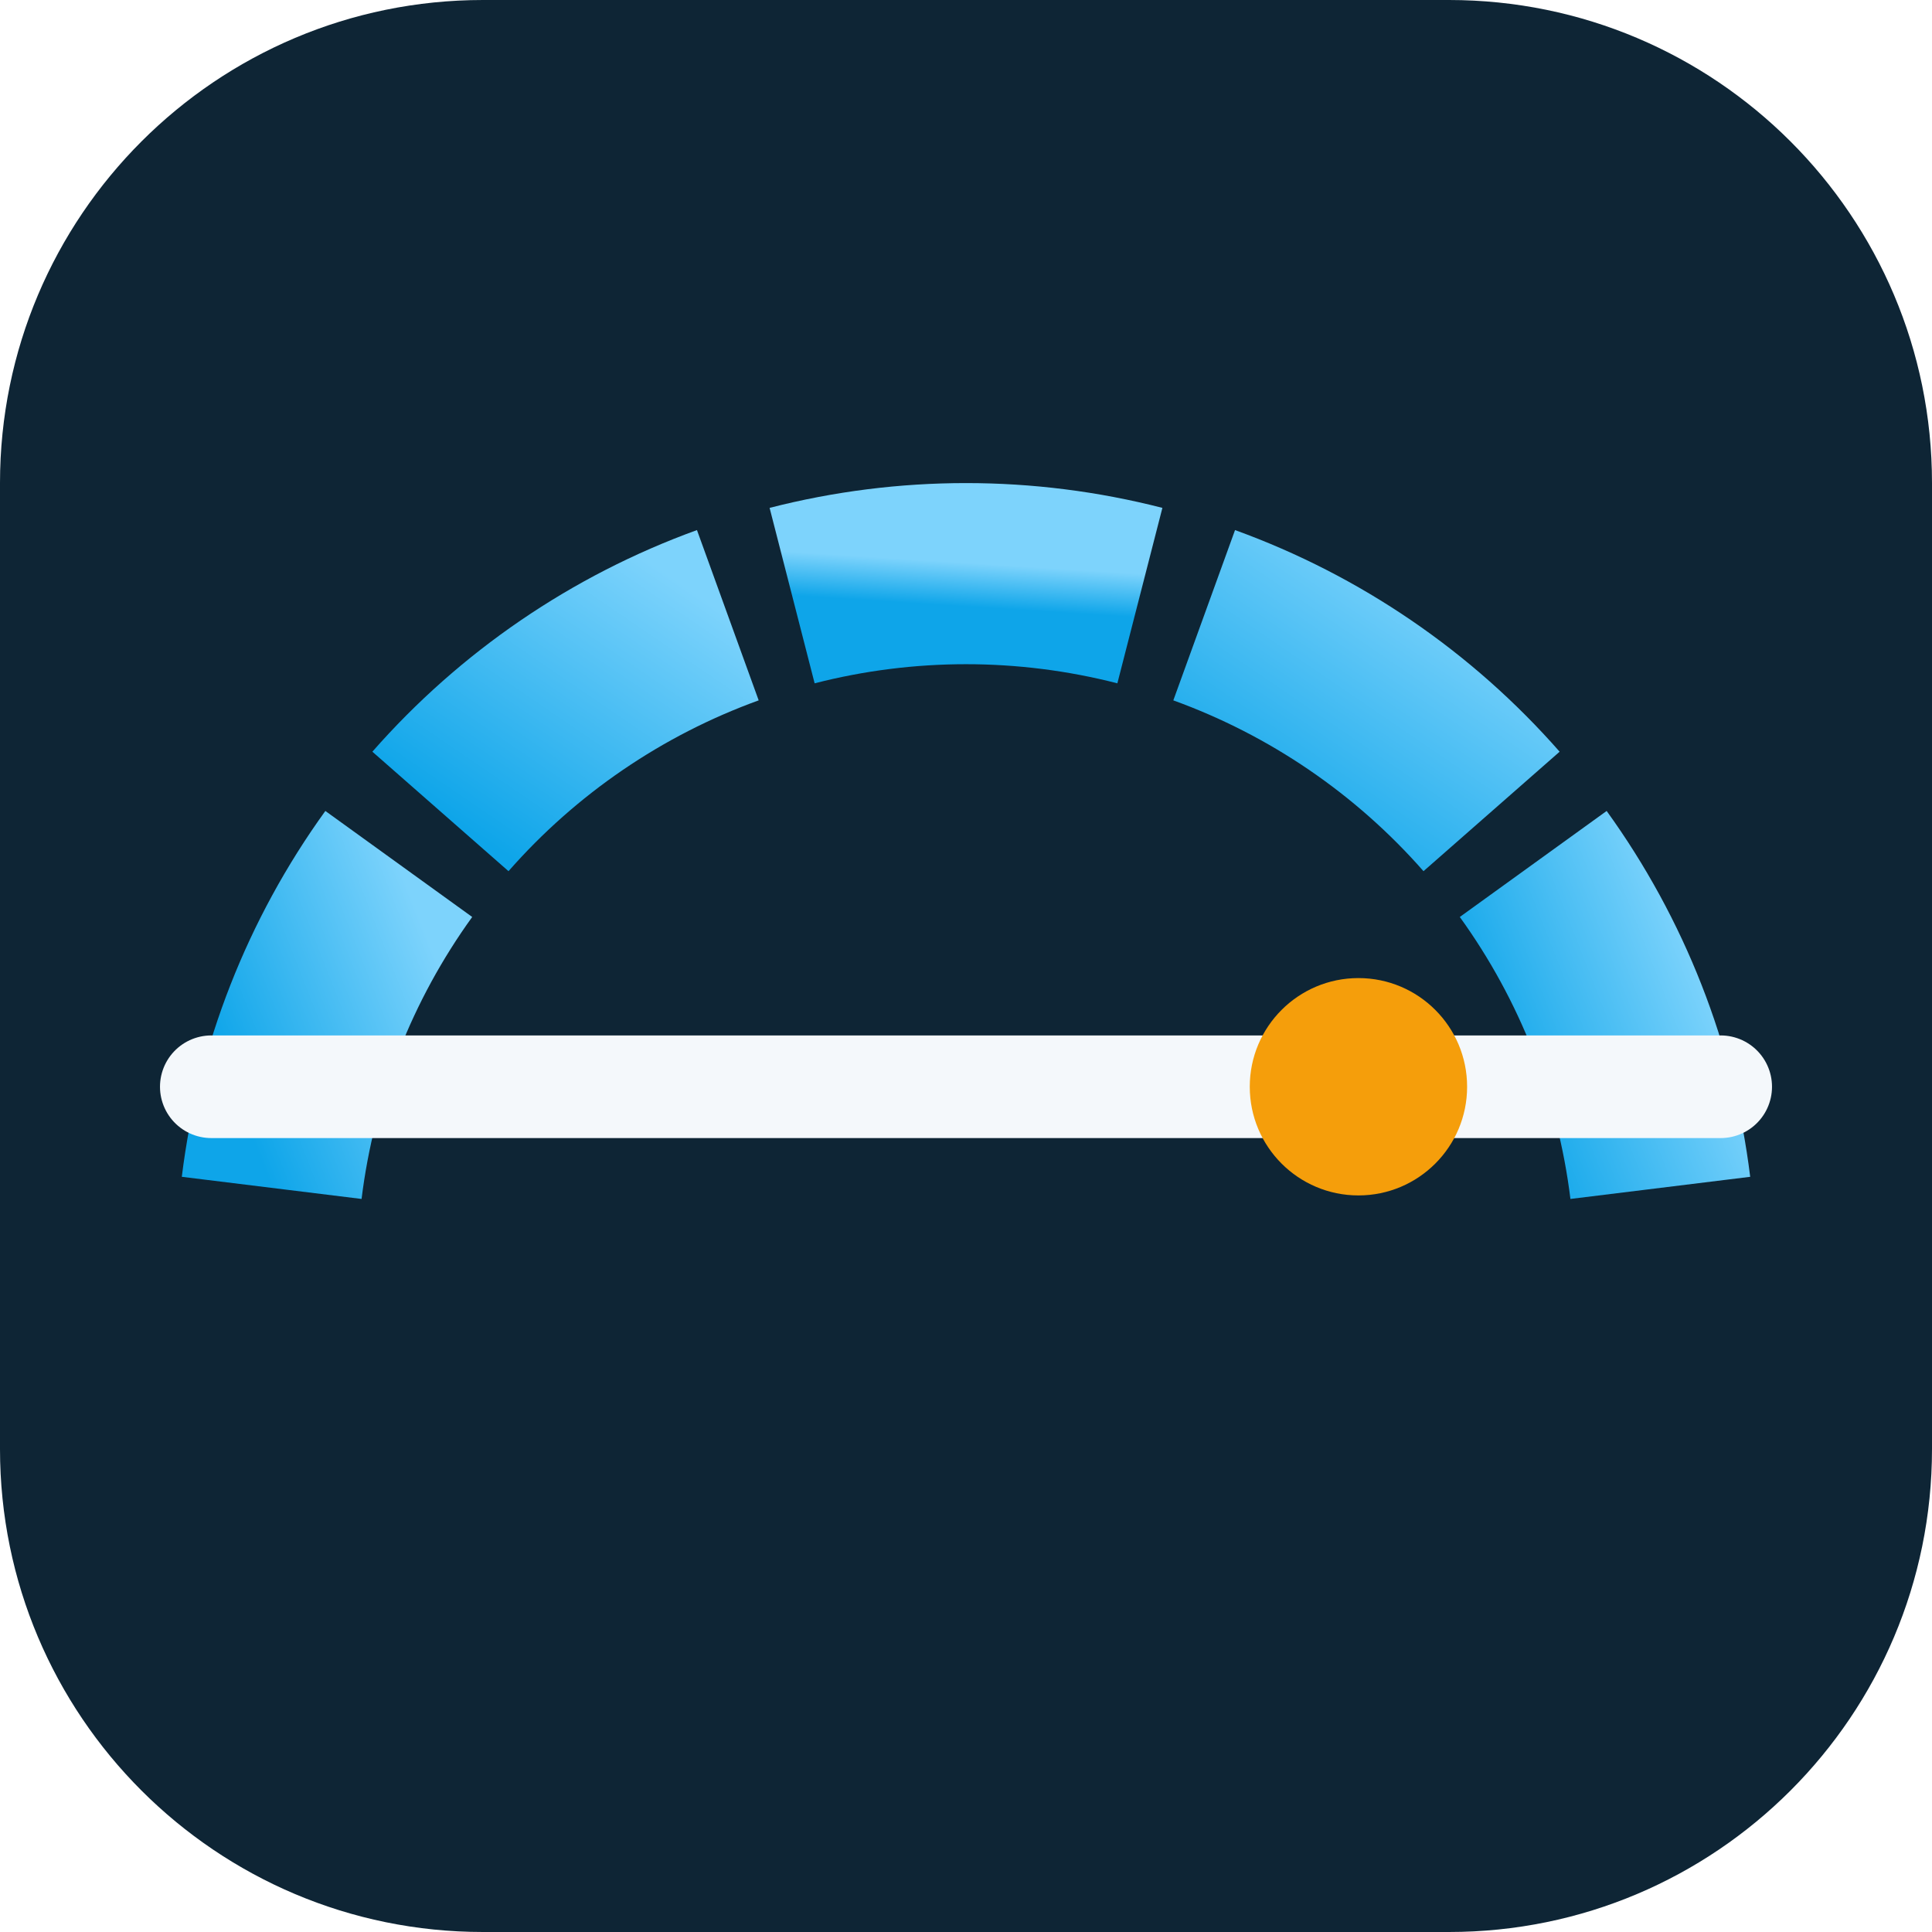
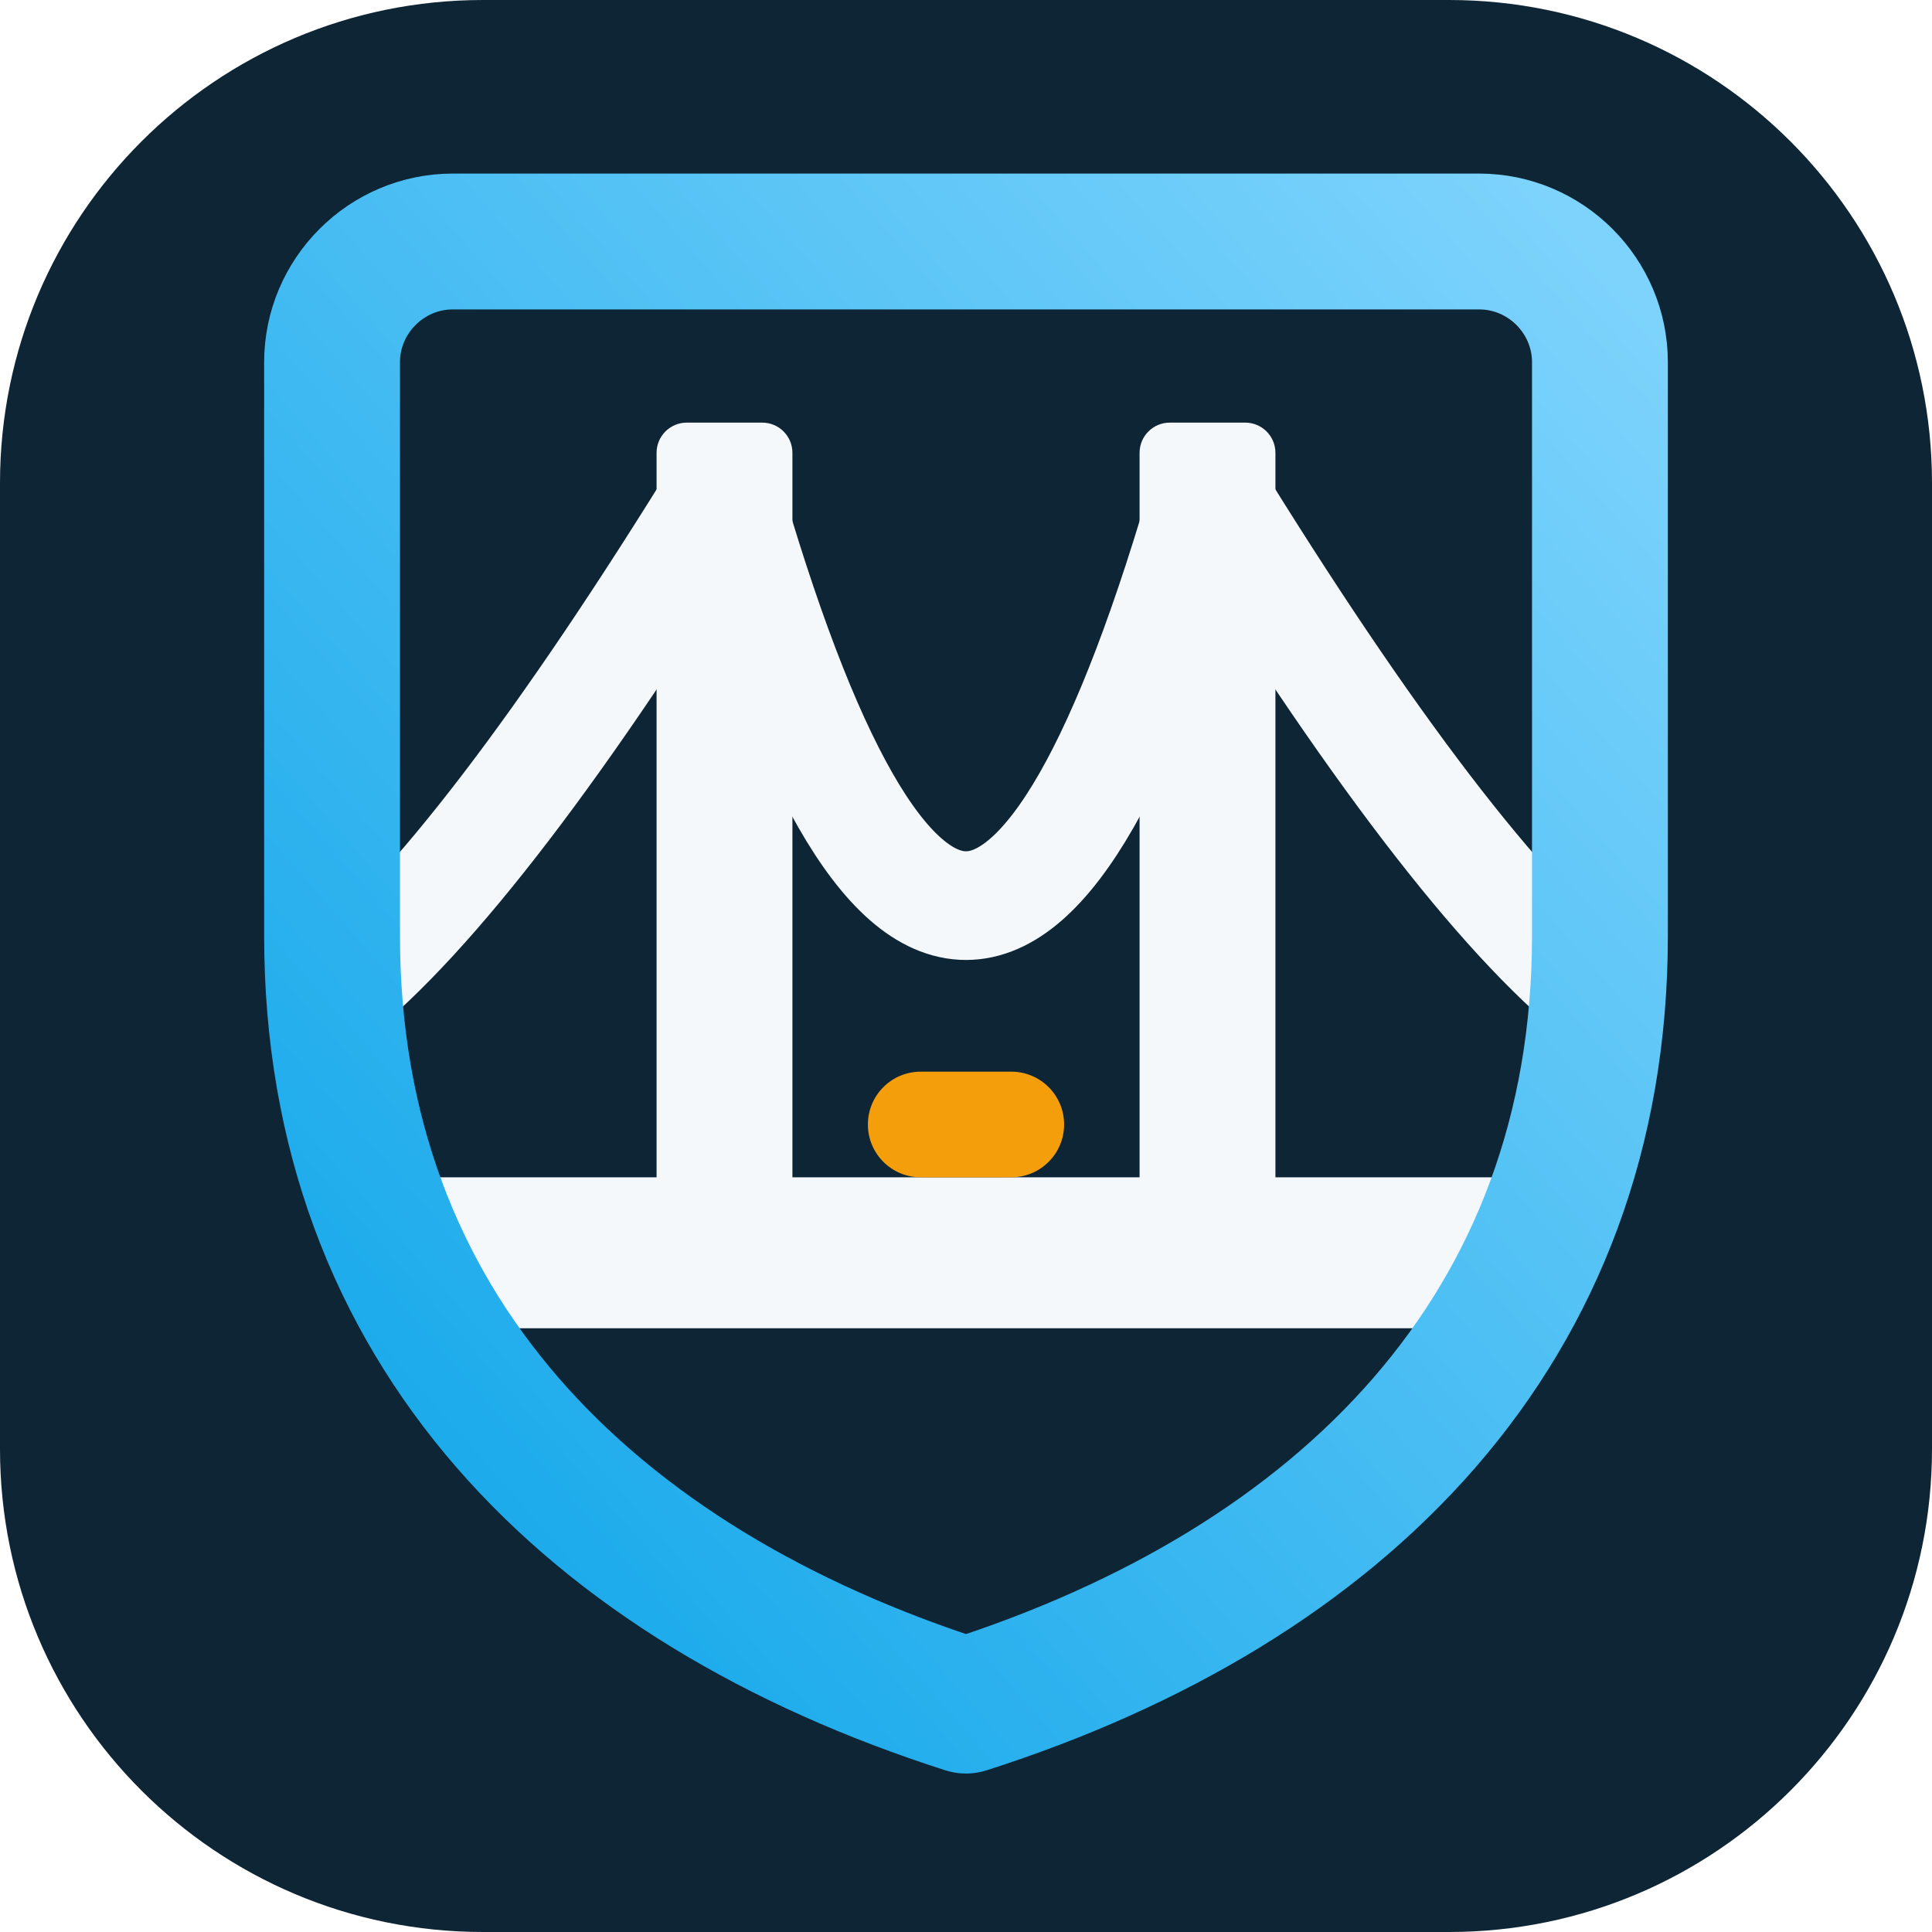
<svg xmlns="http://www.w3.org/2000/svg" viewBox="0 0 64 64">
  <defs>
    <linearGradient id="pb" x1="0" y1="1" x2="1" y2="0">
      <stop offset="0" stop-color="#0EA5E9" />
      <stop offset="1" stop-color="#7DD3FC" />
    </linearGradient>
  </defs>
  <rect width="64" height="64" rx="16" fill="#0E2535" />
-   <g transform="translate(0,-5)">
-     <g fill="none" stroke="url(#pb)" stroke-width="6" stroke-linecap="butt">
-       <path d="M9.00 44.35 A23.17 23.17 0 0 1 13.21 33.62" />
-       <path d="M14.59 31.88 A23.17 23.17 0 0 1 24.11 25.38" />
-       <path d="M26.24 24.73 A23.17 23.17 0 0 1 37.76 24.73" />
-       <path d="M39.89 25.38 A23.17 23.17 0 0 1 49.41 31.88" />
-       <path d="M50.79 33.62 A23.17 23.17 0 0 1 55.00 44.35" />
-     </g>
-     <line x1="7" y1="41" x2="57" y2="41" stroke="#F4F8FB" stroke-width="3.4" stroke-linecap="round" />
-     <circle cx="45" cy="41" r="3.6" fill="#F59E0B" />
-   </g>
+   <rect x="13" y="39" width="38" height="5" fill="#F4F8FB" />
+   <rect x="21.75" y="14" width="4.5" height="29" rx="1" fill="#F4F8FB" />
+   <rect x="37.75" y="14" width="4.5" height="29" rx="1" fill="#F4F8FB" />
+   <path d="M11 33Q16 29 24 16Q32 44 40 16Q48 29 53 33" fill="none" stroke="#F4F8FB" stroke-width="3.6" stroke-linecap="round" stroke-linejoin="round" />
+   <rect x="28.75" y="35.5" width="6.5" height="3.5" rx="1.75" fill="#F59E0B" />
+   <path d="M15 8H49C51.2 8 53 9.8 53 12V31C53 44 44.5 52.5 32 56.5C19.5 52.5 11 44 11 31V12C11 9.8 12.8 8 15 8Z" fill="none" stroke="url(#pb)" stroke-width="4.5" stroke-linejoin="round" />
</svg>
